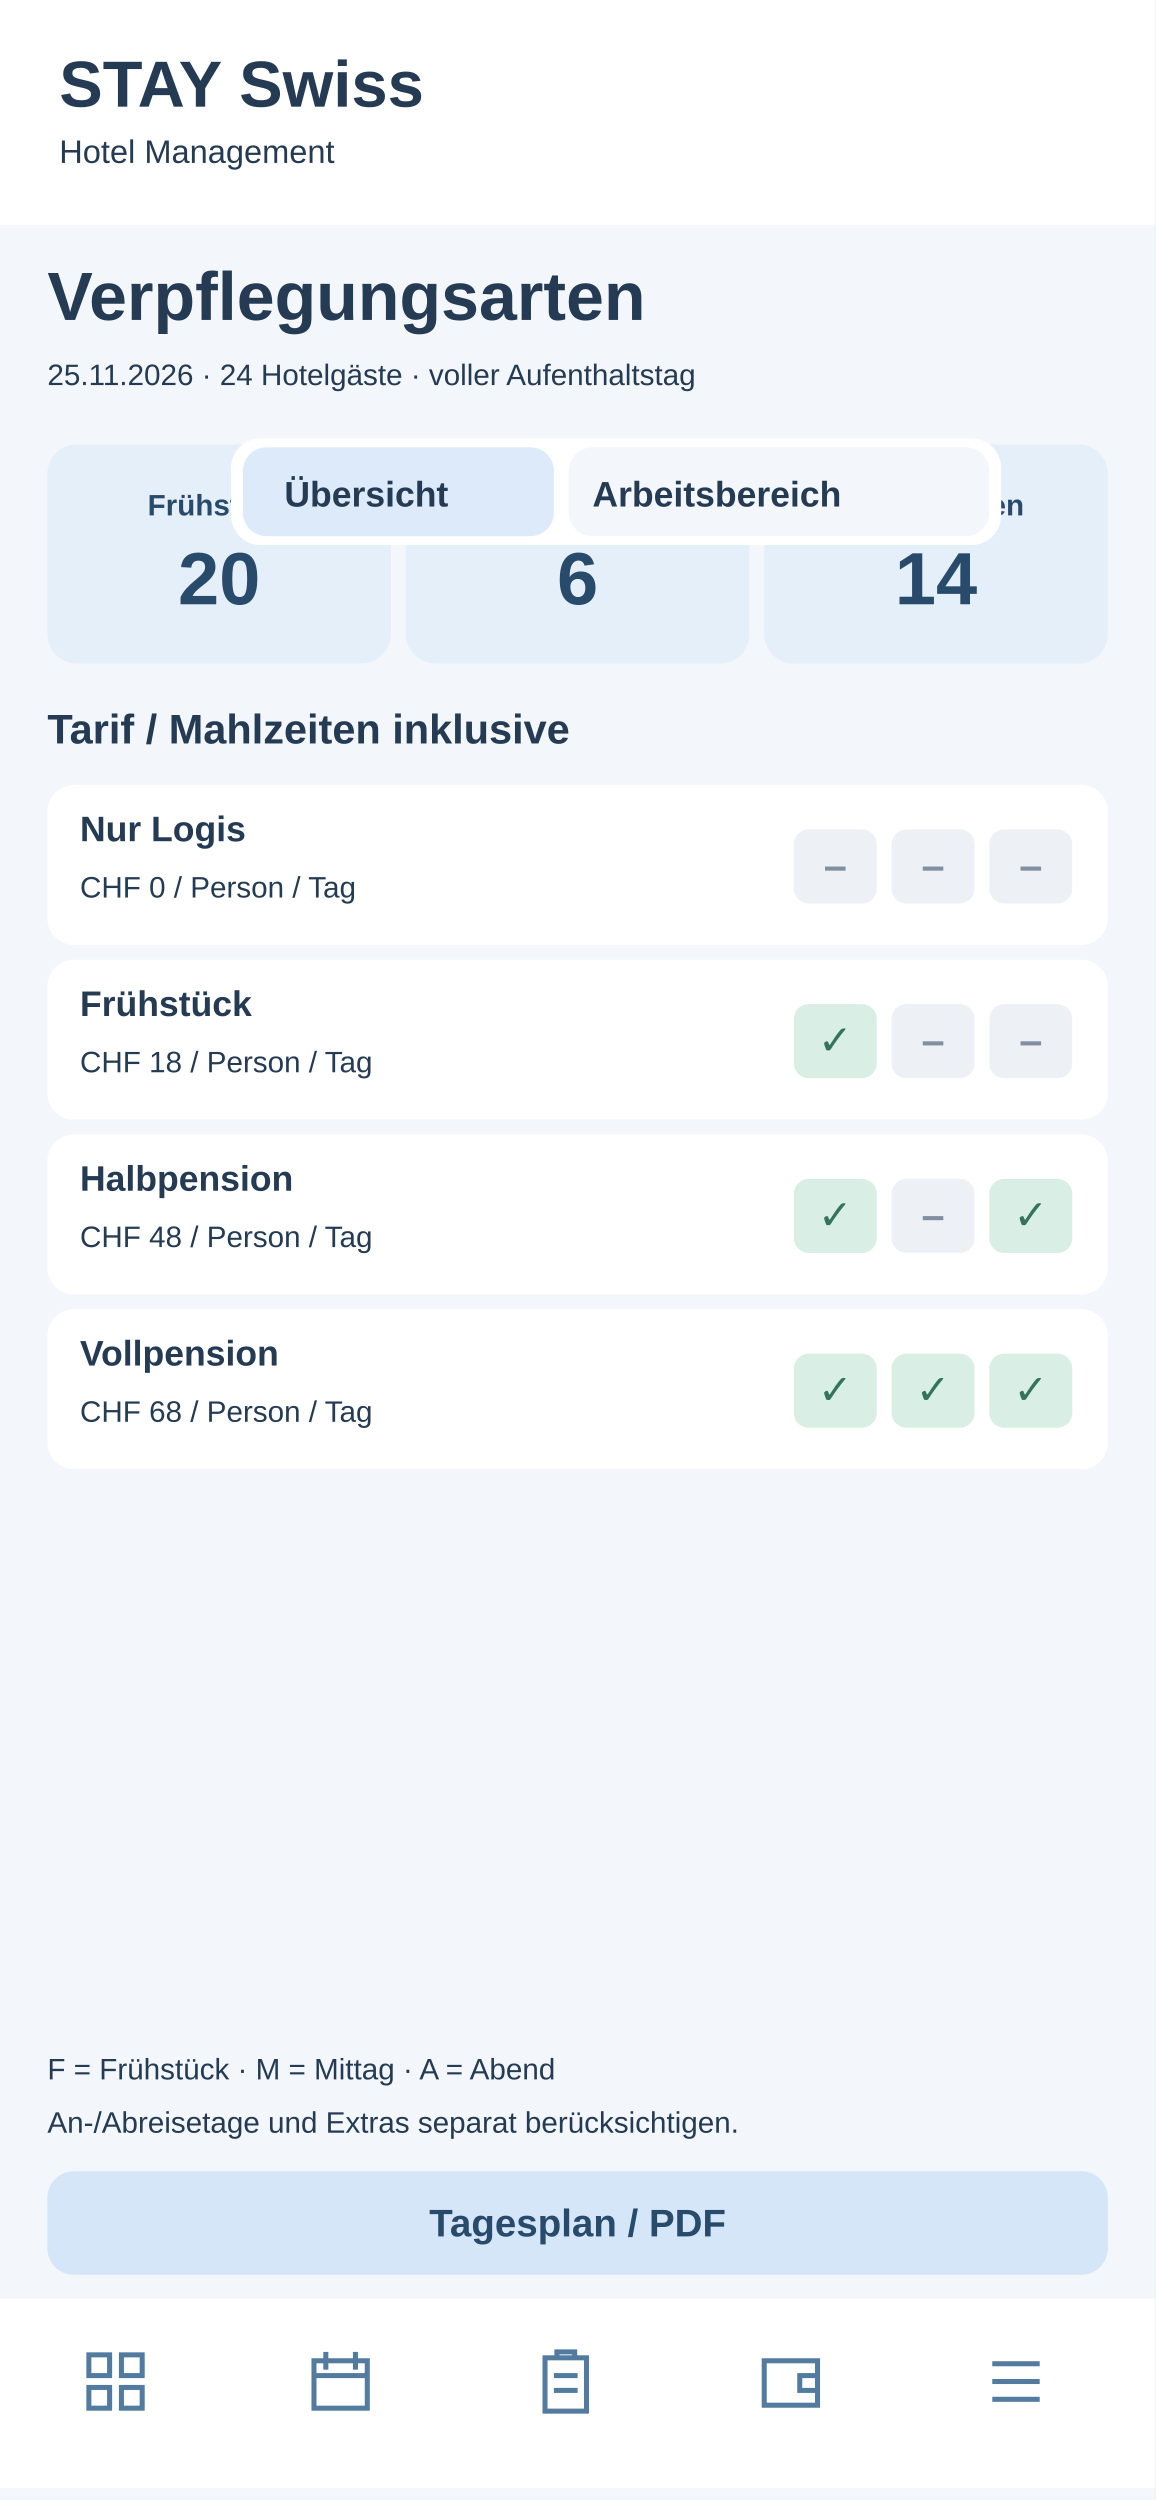
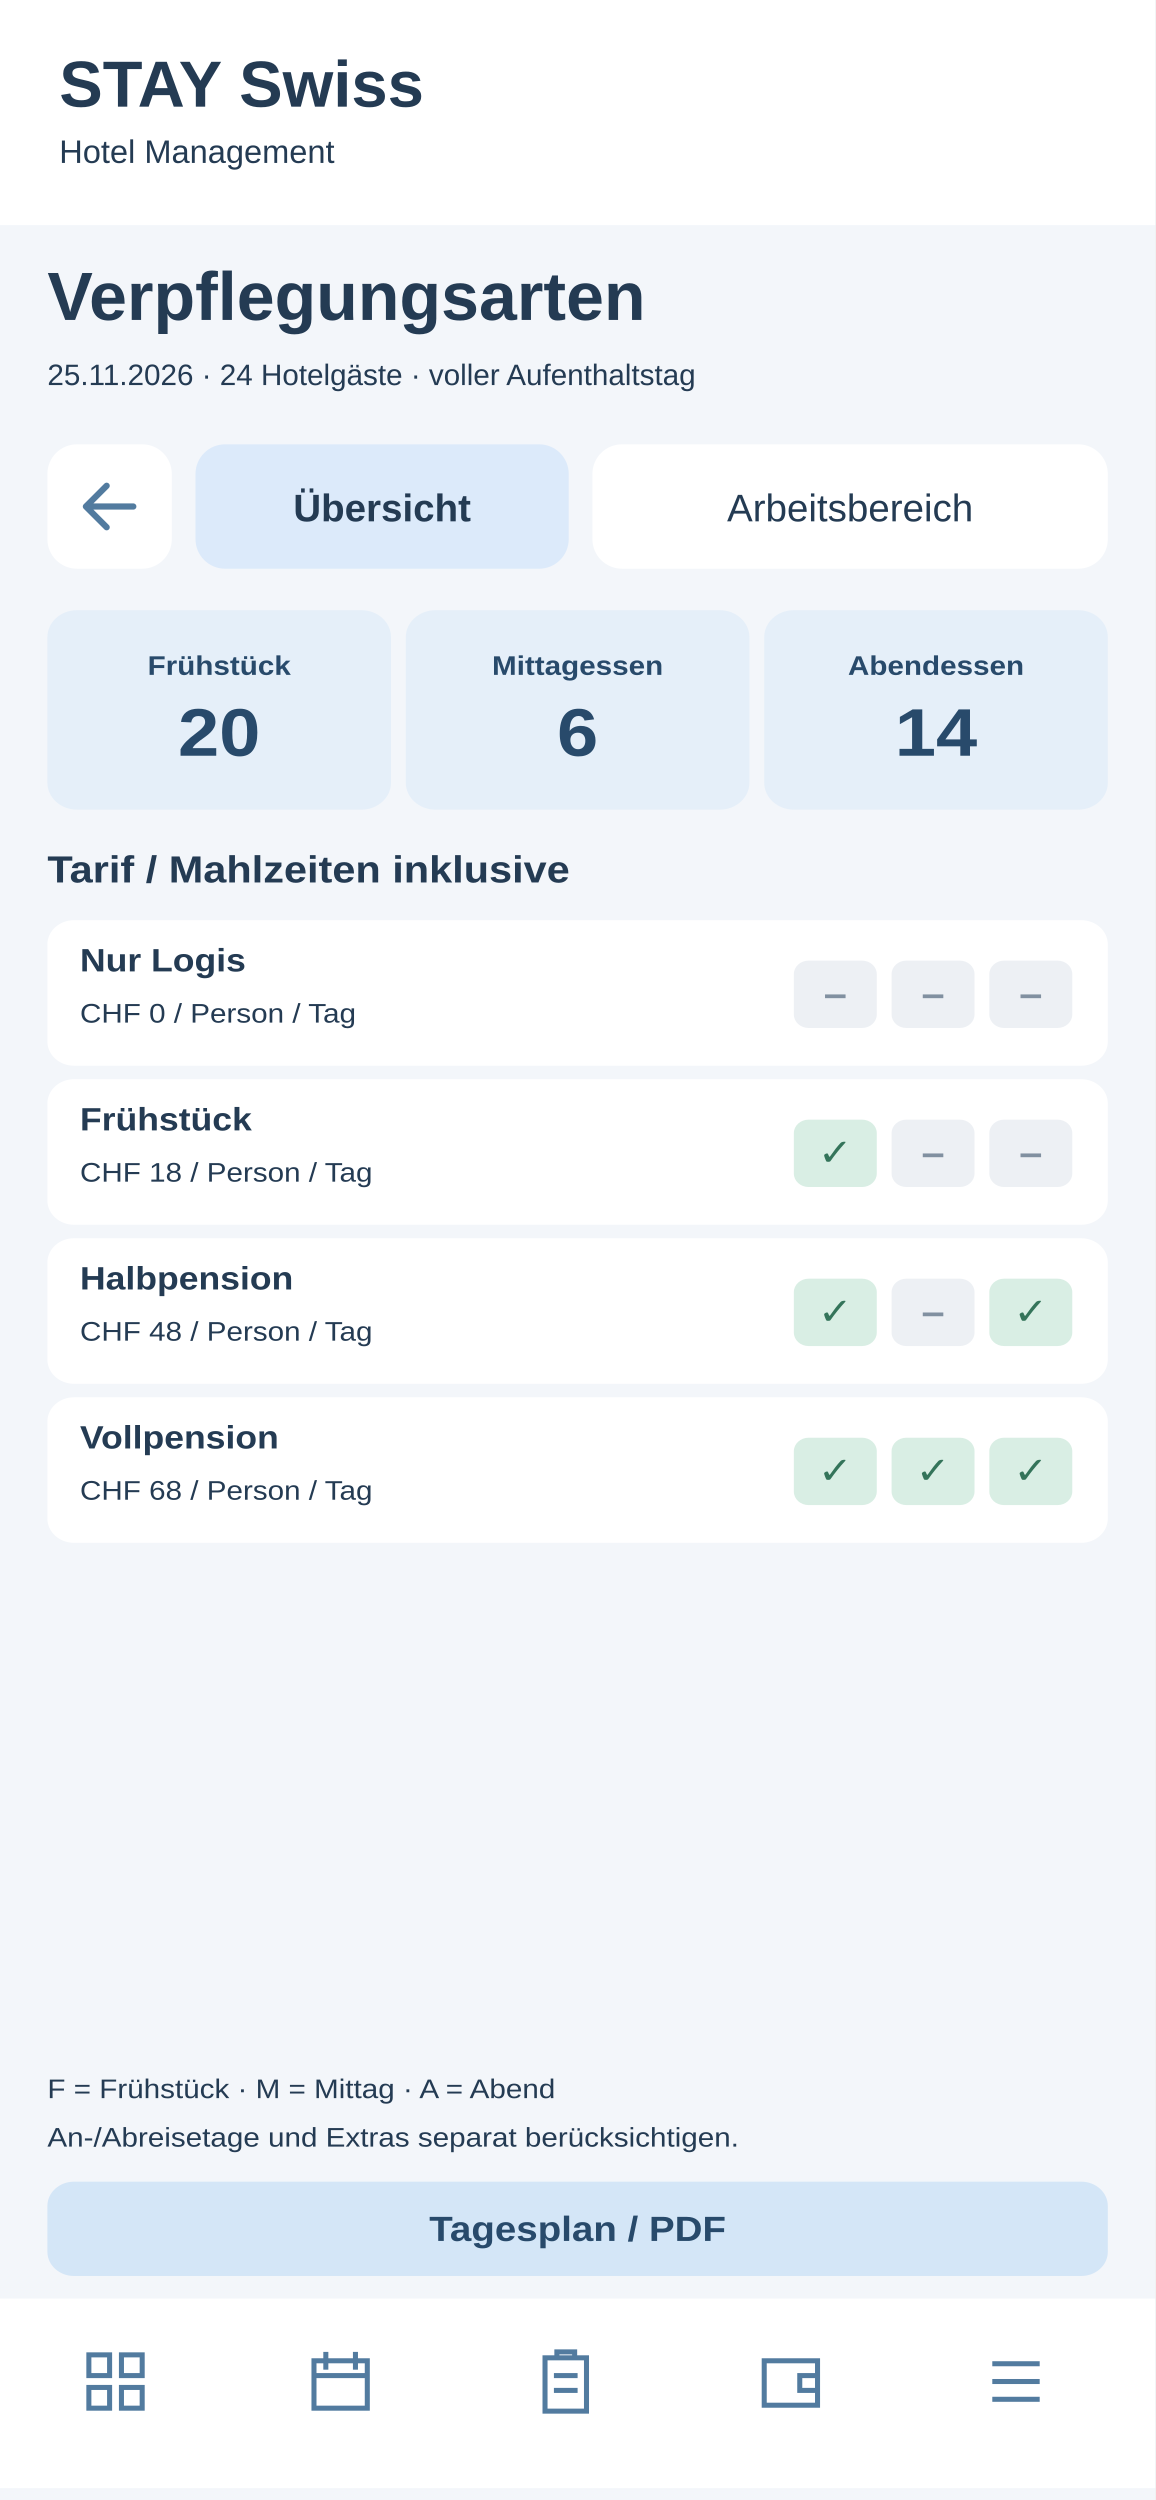
<svg xmlns="http://www.w3.org/2000/svg" width="390" height="844" viewBox="0 0 390 844">
  <style>#workspace-view{display:none}#workspace-view:target{display:inline}#workspace-view:target~#main-view{display:none}a{cursor:pointer}a:hover rect{stroke:#8fb7d8;stroke-width:1}</style>
  <g id="workspace-view">
    <rect x="0" y="0" width="390" height="844" rx="0" fill="#f3f6fa" />
    <rect x="0" y="0" width="390" height="76" rx="0" fill="#fff" />
    <rect x="16" y="16" width="40" height="40" rx="11" fill="#dceafa" />
    <text x="27" y="44" font-family="Arial,sans-serif" font-size="22" font-weight="700" fill="#284a6b">H</text>
    <text x="68" y="32" font-family="Arial,sans-serif" font-size="19" font-weight="700" fill="#243b53">STAY Swiss</text>
    <text x="68" y="49" font-family="Arial,sans-serif" font-size="10" font-weight="400" fill="#243b53">Hotel Management</text>
    <text x="16" y="108" font-family="Arial,sans-serif" font-size="21" font-weight="700" fill="#243b53">Verpflegungsarten</text>
    <text x="16" y="130" font-family="Arial,sans-serif" font-size="12" font-weight="400" fill="#64788c">Arbeitsbereich · Verpflegungsarten</text>
    <rect x="16" y="146" width="358" height="40" rx="10" fill="#fff" />
-     <g id="tabs-work">
-       <rect x="78" y="148" width="260" height="36" rx="10" fill="#fff" />
-       <a href="#main-view">
-         <rect x="82" y="151" width="105" height="30" rx="8" fill="#f3f6fa" />
-         <text x="96" y="171" font-family="Arial" font-size="12" font-weight="700" fill="#243b53">Übersicht</text>
-       </a>
-       <a href="#workspace-view">
-         <rect x="192" y="151" width="142" height="30" rx="8" fill="#dceafa" />
-         <text x="200" y="171" font-family="Arial" font-size="12" font-weight="700" fill="#243b53">Arbeitsbereich</text>
-       </a>
-     </g>
    <rect x="16" y="200" width="358" height="560" rx="16" fill="#fff" />
    <text x="30" y="231" font-family="Arial,sans-serif" font-size="19" font-weight="700" fill="#243b53">Arbeitsbereich</text>
    <text x="30" y="249" font-family="Arial,sans-serif" font-size="11" font-weight="400" fill="#64788c">Verpflegungsarten · Schnellaktionen</text>
    <g tabindex="0">
      <rect x="30" y="265" width="104" height="62" rx="10" fill="#f3f6fa" />
      <rect x="40" y="275" width="22" height="22" rx="6" fill="#dceafa" />
      <path d="M46 284h10m-5-5v10" stroke="#527b9f" stroke-width="1.6" stroke-linecap="round" />
      <text x="40" y="316" font-family="Arial,sans-serif" font-size="11" font-weight="700" fill="#243b53">5 Anfragen</text>
    </g>
    <g tabindex="0">
      <rect x="140" y="265" width="104" height="62" rx="10" fill="#f3f6fa" />
      <rect x="150" y="275" width="22" height="22" rx="6" fill="#dceafa" />
      <path d="M156 284h10m-5-5v10" stroke="#527b9f" stroke-width="1.6" stroke-linecap="round" />
      <text x="150" y="316" font-family="Arial,sans-serif" font-size="11" font-weight="700" fill="#243b53">2 neue</text>
    </g>
    <g tabindex="0">
      <rect x="250" y="265" width="104" height="62" rx="10" fill="#f3f6fa" />
      <rect x="260" y="275" width="22" height="22" rx="6" fill="#dceafa" />
      <path d="M266 284h10m-5-5v10" stroke="#527b9f" stroke-width="1.6" stroke-linecap="round" />
      <text x="260" y="316" font-family="Arial,sans-serif" font-size="11" font-weight="700" fill="#243b53">1 dringend</text>
    </g>
    <rect x="30" y="340" width="100" height="35" rx="8" fill="#f3f6fa" />
    <text x="38" y="362" font-family="Arial,sans-serif" font-size="11" font-weight="400" fill="#243b53">Schnellzugriff</text>
    <rect x="137" y="340" width="96" height="35" rx="8" fill="#dceafa" />
    <text x="145" y="362" font-family="Arial,sans-serif" font-size="11" font-weight="700" fill="#243b53">Einträge · 3</text>
    <rect x="240" y="340" width="96" height="35" rx="8" fill="#f3f6fa" />
    <text x="248" y="362" font-family="Arial,sans-serif" font-size="11" font-weight="400" fill="#243b53">Aufgaben · 2</text>
    <g tabindex="0">
      <rect x="334" y="341" width="31" height="30" rx="7" fill="#e5eef8" />
      <g transform="translate(339,346)" fill="none" stroke="#527b9f" stroke-width="1.8" stroke-linecap="round" stroke-linejoin="round">
        <path d="M5 5l14 14m0-14L5 19" />
      </g>
    </g>
    <rect x="30" y="389" width="200" height="36" rx="8" fill="#f3f6fa" />
    <text x="42" y="411" font-family="Arial,sans-serif" font-size="12" font-weight="400" fill="#64788c">Suche nach Eintrag …</text>
    <g tabindex="0">
      <rect x="239" y="392" width="31" height="30" rx="7" fill="#e5eef8" />
      <g transform="translate(244,397)" fill="none" stroke="#527b9f" stroke-width="1.8" stroke-linecap="round" stroke-linejoin="round">
        <path d="M4 6h16M7 12h10M10 18h4" />
      </g>
    </g>
    <g tabindex="0">
      <rect x="279" y="392" width="31" height="30" rx="7" fill="#e5eef8" />
      <g transform="translate(284,397)" fill="none" stroke="#527b9f" stroke-width="1.8" stroke-linecap="round" stroke-linejoin="round">
        <path d="M12 4v16M4 12h16" />
      </g>
    </g>
    <g tabindex="0">
      <rect x="319" y="392" width="31" height="30" rx="7" fill="#e5eef8" />
      <g transform="translate(324,397)" fill="none" stroke="#527b9f" stroke-width="1.8" stroke-linecap="round" stroke-linejoin="round">
        <path d="M5 12h2m5 0h2m5 0h2" />
      </g>
    </g>
    <rect x="30" y="438" width="330" height="30" rx="7" fill="#e5eef8" />
    <text x="42" y="458" font-family="Arial,sans-serif" font-size="12" font-weight="700" fill="#243b53">Eintrag</text>
    <text x="272" y="458" font-family="Arial,sans-serif" font-size="11" font-weight="700" fill="#243b53">Aktionen</text>
    <rect x="30" y="476" width="330" height="59" rx="8" fill="#f3f6fa" />
    <text x="42" y="498" font-family="Arial,sans-serif" font-size="13" font-weight="700" fill="#243b53">101 · Peter Beispiel</text>
    <text x="42" y="518" font-family="Arial,sans-serif" font-size="11" font-weight="400" fill="#64788c">Frühstück · 2 Pers.</text>
    <g tabindex="0">
      <rect x="284" y="490" width="31" height="30" rx="7" fill="#e5eef8" />
      <g transform="translate(289,495)" fill="none" stroke="#527b9f" stroke-width="1.8" stroke-linecap="round" stroke-linejoin="round">
        <path d="M4 12h16m-7-7l7 7-7 7" />
      </g>
    </g>
    <g tabindex="0">
      <rect x="322" y="490" width="31" height="30" rx="7" fill="#e5eef8" />
      <g transform="translate(327,495)" fill="none" stroke="#527b9f" stroke-width="1.8" stroke-linecap="round" stroke-linejoin="round">
        <path d="M5 12h2m5 0h2m5 0h2" />
      </g>
    </g>
    <rect x="30" y="543" width="330" height="59" rx="8" fill="#fff" />
    <text x="42" y="565" font-family="Arial,sans-serif" font-size="13" font-weight="700" fill="#243b53">102 · Julia Weber</text>
    <text x="42" y="585" font-family="Arial,sans-serif" font-size="11" font-weight="400" fill="#64788c">Halbpension · 2 Pers.</text>
    <g tabindex="0">
      <rect x="284" y="557" width="31" height="30" rx="7" fill="#e5eef8" />
      <g transform="translate(289,562)" fill="none" stroke="#527b9f" stroke-width="1.8" stroke-linecap="round" stroke-linejoin="round">
        <path d="M4 12h16m-7-7l7 7-7 7" />
      </g>
    </g>
    <g tabindex="0">
      <rect x="322" y="557" width="31" height="30" rx="7" fill="#e5eef8" />
      <g transform="translate(327,562)" fill="none" stroke="#527b9f" stroke-width="1.8" stroke-linecap="round" stroke-linejoin="round">
        <path d="M5 12h2m5 0h2m5 0h2" />
      </g>
    </g>
    <rect x="30" y="610" width="330" height="59" rx="8" fill="#f3f6fa" />
    <text x="42" y="632" font-family="Arial,sans-serif" font-size="13" font-weight="700" fill="#243b53">204 · Anna Muster</text>
    <text x="42" y="652" font-family="Arial,sans-serif" font-size="11" font-weight="400" fill="#64788c">Vollpension · 2 Pers.</text>
    <g tabindex="0">
      <rect x="284" y="624" width="31" height="30" rx="7" fill="#e5eef8" />
      <g transform="translate(289,629)" fill="none" stroke="#527b9f" stroke-width="1.8" stroke-linecap="round" stroke-linejoin="round">
        <path d="M4 12h16m-7-7l7 7-7 7" />
      </g>
    </g>
    <g tabindex="0">
      <rect x="322" y="624" width="31" height="30" rx="7" fill="#e5eef8" />
      <g transform="translate(327,629)" fill="none" stroke="#527b9f" stroke-width="1.8" stroke-linecap="round" stroke-linejoin="round">
        <path d="M5 12h2m5 0h2m5 0h2" />
      </g>
    </g>
    <text x="30" y="708" font-family="Arial,sans-serif" font-size="11" font-weight="400" fill="#64788c">3 Einträge · Seite 1 von 1</text>
    <rect x="227" y="684" width="62" height="33" rx="8" fill="#f3f6fa" />
    <text x="240" y="705" font-family="Arial,sans-serif" font-size="12" font-weight="700" fill="#243b53">PDF</text>
    <rect x="297" y="684" width="62" height="33" rx="8" fill="#f3f6fa" />
    <text x="311" y="705" font-family="Arial,sans-serif" font-size="12" font-weight="700" fill="#243b53">CSV</text>
    <text x="30" y="741" font-family="Arial,sans-serif" font-size="10" font-weight="400" fill="#64788c">Ansicht: Einträge · Beispielwerte</text>
    <rect x="0" y="776" width="390" height="64" fill="#fff" rx="0" />
    <g transform="translate(27,792)" fill="none" stroke="#527b9f" stroke-width="1.7" stroke-linejoin="round" stroke-linecap="round">
      <path d="M3 3h7v7H3zM14 3h7v7h-7zM3 14h7v7H3zM14 14h7v7h-7z" />
    </g>
    <g transform="translate(103,792)" fill="none" stroke="#527b9f" stroke-width="1.7" stroke-linejoin="round" stroke-linecap="round">
      <rect x="3" y="5" width="18" height="16" rx="2" />
      <path d="M7 2v6M17 2v6M3 10h18" />
    </g>
    <g transform="translate(179,792)" fill="none" stroke="#527b9f" stroke-width="1.7" stroke-linejoin="round" stroke-linecap="round">
      <rect x="5" y="4" width="14" height="18" rx="2" />
      <path d="M9 4V2h6v2M8 10h8M8 15h8" />
    </g>
    <g transform="translate(255,792)" fill="none" stroke="#527b9f" stroke-width="1.7" stroke-linejoin="round" stroke-linecap="round">
      <rect x="3" y="5" width="18" height="15" rx="3" />
      <path d="M21 10h-6v5h6" />
    </g>
    <g transform="translate(331,792)" fill="none" stroke="#527b9f" stroke-width="1.7" stroke-linejoin="round" stroke-linecap="round">
      <path d="M4 6h16M4 12h16M4 18h16" />
    </g>
+     <g id="navigation-work">
+       <a href="#main-view">
+         <rect x="16" y="150" width="42" height="42" rx="10" fill="#fff" />
+         <g transform="translate(27,161)" stroke="#527b9f" stroke-width="2.1" stroke-linecap="round" stroke-linejoin="round" fill="none">
+           <path d="M18 10H2m0 0l7-7m-7 7l7 7" />
+         </g>
+       </a>
+       <a href="#main-view">
+         <rect x="66" y="150" width="126" height="42" rx="10" fill="#fff" />
+         <text x="129" y="176" text-anchor="middle" font-family="Arial,sans-serif" font-size="13" font-weight="500" fill="#243b53">Übersicht</text>
+       </a>
+       <a href="#workspace-view">
+         <rect x="200" y="150" width="174" height="42" rx="10" fill="#dceafa" />
+         <text x="287" y="176" text-anchor="middle" font-family="Arial,sans-serif" font-size="13" font-weight="700" fill="#243b53">Arbeitsbereich</text>
+       </a>
+     </g>
  </g>
  <g id="main-view">
    <rect x="0" y="0" width="390" height="844" fill="#f3f6fa" rx="0" />
    <rect x="0" y="0" width="390" height="76" fill="#fff" rx="0" />
    <text x="20" y="36" font-family="Arial,sans-serif" font-size="22" font-weight="700" fill="#243b53" text-anchor="start">STAY Swiss</text>
    <text x="20" y="55" font-family="Arial,sans-serif" font-size="11" font-weight="400" fill="#243b53" text-anchor="start">Hotel Management</text>
    <text x="16" y="108" font-family="Arial,sans-serif" font-size="23" font-weight="700" fill="#243b53" text-anchor="start">Verpflegungsarten</text>
    <text x="16" y="130" font-family="Arial,sans-serif" font-size="10" font-weight="400" fill="#243b53" text-anchor="start">25.11.2026 · 24 Hotelgäste · voller Aufenthaltstag</text>
-     <rect x="16" y="150" width="116" height="74" fill="#e5eff9" rx="10" />
-     <text x="74" y="174" font-family="Arial,sans-serif" font-size="10" font-weight="700" fill="#284a6b" text-anchor="middle">Frühstück</text>
-     <text x="74" y="204" font-family="Arial,sans-serif" font-size="25" font-weight="700" fill="#284a6b" text-anchor="middle">20</text>
-     <rect x="137" y="150" width="116" height="74" fill="#e5eff9" rx="10" />
-     <text x="195" y="174" font-family="Arial,sans-serif" font-size="10" font-weight="700" fill="#284a6b" text-anchor="middle">Mittagessen</text>
-     <text x="195" y="204" font-family="Arial,sans-serif" font-size="25" font-weight="700" fill="#284a6b" text-anchor="middle">6</text>
-     <rect x="258" y="150" width="116" height="74" fill="#e5eff9" rx="10" />
-     <text x="316" y="174" font-family="Arial,sans-serif" font-size="10" font-weight="700" fill="#284a6b" text-anchor="middle">Abendessen</text>
-     <text x="316" y="204" font-family="Arial,sans-serif" font-size="25" font-weight="700" fill="#284a6b" text-anchor="middle">14</text>
-     <text x="16" y="251" font-family="Arial,sans-serif" font-size="14" font-weight="700" fill="#243b53" text-anchor="start">Tarif / Mahlzeiten inklusive</text>
-     <rect x="16" y="265" width="358" height="54" fill="#fff" rx="9" />
-     <text x="27" y="284" font-family="Arial,sans-serif" font-size="12" font-weight="700" fill="#243b53" text-anchor="start">Nur Logis</text>
-     <text x="27" y="303" font-family="Arial,sans-serif" font-size="10" font-weight="400" fill="#243b53" text-anchor="start">CHF 0 / Person / Tag</text>
-     <rect x="268" y="280" width="28" height="25" fill="#edf0f4" rx="5" />
-     <text x="282" y="297" font-family="Arial,sans-serif" font-size="14" font-weight="700" fill="#8190a0" text-anchor="middle">–</text>
-     <rect x="301" y="280" width="28" height="25" fill="#edf0f4" rx="5" />
-     <text x="315" y="297" font-family="Arial,sans-serif" font-size="14" font-weight="700" fill="#8190a0" text-anchor="middle">–</text>
-     <rect x="334" y="280" width="28" height="25" fill="#edf0f4" rx="5" />
-     <text x="348" y="297" font-family="Arial,sans-serif" font-size="14" font-weight="700" fill="#8190a0" text-anchor="middle">–</text>
-     <rect x="16" y="324" width="358" height="54" fill="#fff" rx="9" />
-     <text x="27" y="343" font-family="Arial,sans-serif" font-size="12" font-weight="700" fill="#243b53" text-anchor="start">Frühstück</text>
-     <text x="27" y="362" font-family="Arial,sans-serif" font-size="10" font-weight="400" fill="#243b53" text-anchor="start">CHF 18 / Person / Tag</text>
-     <rect x="268" y="339" width="28" height="25" fill="#d9eee4" rx="5" />
-     <text x="282" y="356" font-family="Arial,sans-serif" font-size="14" font-weight="700" fill="#34745a" text-anchor="middle">✓</text>
-     <rect x="301" y="339" width="28" height="25" fill="#edf0f4" rx="5" />
-     <text x="315" y="356" font-family="Arial,sans-serif" font-size="14" font-weight="700" fill="#8190a0" text-anchor="middle">–</text>
-     <rect x="334" y="339" width="28" height="25" fill="#edf0f4" rx="5" />
-     <text x="348" y="356" font-family="Arial,sans-serif" font-size="14" font-weight="700" fill="#8190a0" text-anchor="middle">–</text>
-     <rect x="16" y="383" width="358" height="54" fill="#fff" rx="9" />
-     <text x="27" y="402" font-family="Arial,sans-serif" font-size="12" font-weight="700" fill="#243b53" text-anchor="start">Halbpension</text>
-     <text x="27" y="421" font-family="Arial,sans-serif" font-size="10" font-weight="400" fill="#243b53" text-anchor="start">CHF 48 / Person / Tag</text>
-     <rect x="268" y="398" width="28" height="25" fill="#d9eee4" rx="5" />
-     <text x="282" y="415" font-family="Arial,sans-serif" font-size="14" font-weight="700" fill="#34745a" text-anchor="middle">✓</text>
-     <rect x="301" y="398" width="28" height="25" fill="#edf0f4" rx="5" />
-     <text x="315" y="415" font-family="Arial,sans-serif" font-size="14" font-weight="700" fill="#8190a0" text-anchor="middle">–</text>
-     <rect x="334" y="398" width="28" height="25" fill="#d9eee4" rx="5" />
-     <text x="348" y="415" font-family="Arial,sans-serif" font-size="14" font-weight="700" fill="#34745a" text-anchor="middle">✓</text>
-     <rect x="16" y="442" width="358" height="54" fill="#fff" rx="9" />
-     <text x="27" y="461" font-family="Arial,sans-serif" font-size="12" font-weight="700" fill="#243b53" text-anchor="start">Vollpension</text>
-     <text x="27" y="480" font-family="Arial,sans-serif" font-size="10" font-weight="400" fill="#243b53" text-anchor="start">CHF 68 / Person / Tag</text>
-     <rect x="268" y="457" width="28" height="25" fill="#d9eee4" rx="5" />
-     <text x="282" y="474" font-family="Arial,sans-serif" font-size="14" font-weight="700" fill="#34745a" text-anchor="middle">✓</text>
-     <rect x="301" y="457" width="28" height="25" fill="#d9eee4" rx="5" />
-     <text x="315" y="474" font-family="Arial,sans-serif" font-size="14" font-weight="700" fill="#34745a" text-anchor="middle">✓</text>
-     <rect x="334" y="457" width="28" height="25" fill="#d9eee4" rx="5" />
-     <text x="348" y="474" font-family="Arial,sans-serif" font-size="14" font-weight="700" fill="#34745a" text-anchor="middle">✓</text>
-     <text x="16" y="702" font-family="Arial,sans-serif" font-size="10" font-weight="400" fill="#243b53" text-anchor="start">F = Frühstück · M = Mittag · A = Abend</text>
-     <text x="16" y="720" font-family="Arial,sans-serif" font-size="10" font-weight="400" fill="#243b53" text-anchor="start">An-/Abreisetage und Extras separat berücksichtigen.</text>
-     <rect x="16" y="733" width="358" height="35" fill="#d4e6f7" rx="9" />
-     <text x="195" y="755" font-family="Arial,sans-serif" font-size="13" font-weight="700" fill="#284a6b" text-anchor="middle">Tagesplan / PDF</text>
+     <g id="overview-content-compressed" transform="translate(0,69.5) scale(1,0.91)">
+       <rect x="16" y="150" width="116" height="74" fill="#e5eff9" rx="10" />
+       <text x="74" y="174" font-family="Arial,sans-serif" font-size="10" font-weight="700" fill="#284a6b" text-anchor="middle">Frühstück</text>
+       <text x="74" y="204" font-family="Arial,sans-serif" font-size="25" font-weight="700" fill="#284a6b" text-anchor="middle">20</text>
+       <rect x="137" y="150" width="116" height="74" fill="#e5eff9" rx="10" />
+       <text x="195" y="174" font-family="Arial,sans-serif" font-size="10" font-weight="700" fill="#284a6b" text-anchor="middle">Mittagessen</text>
+       <text x="195" y="204" font-family="Arial,sans-serif" font-size="25" font-weight="700" fill="#284a6b" text-anchor="middle">6</text>
+       <rect x="258" y="150" width="116" height="74" fill="#e5eff9" rx="10" />
+       <text x="316" y="174" font-family="Arial,sans-serif" font-size="10" font-weight="700" fill="#284a6b" text-anchor="middle">Abendessen</text>
+       <text x="316" y="204" font-family="Arial,sans-serif" font-size="25" font-weight="700" fill="#284a6b" text-anchor="middle">14</text>
+       <text x="16" y="251" font-family="Arial,sans-serif" font-size="14" font-weight="700" fill="#243b53" text-anchor="start">Tarif / Mahlzeiten inklusive</text>
+       <rect x="16" y="265" width="358" height="54" fill="#fff" rx="9" />
+       <text x="27" y="284" font-family="Arial,sans-serif" font-size="12" font-weight="700" fill="#243b53" text-anchor="start">Nur Logis</text>
+       <text x="27" y="303" font-family="Arial,sans-serif" font-size="10" font-weight="400" fill="#243b53" text-anchor="start">CHF 0 / Person / Tag</text>
+       <rect x="268" y="280" width="28" height="25" fill="#edf0f4" rx="5" />
+       <text x="282" y="297" font-family="Arial,sans-serif" font-size="14" font-weight="700" fill="#8190a0" text-anchor="middle">–</text>
+       <rect x="301" y="280" width="28" height="25" fill="#edf0f4" rx="5" />
+       <text x="315" y="297" font-family="Arial,sans-serif" font-size="14" font-weight="700" fill="#8190a0" text-anchor="middle">–</text>
+       <rect x="334" y="280" width="28" height="25" fill="#edf0f4" rx="5" />
+       <text x="348" y="297" font-family="Arial,sans-serif" font-size="14" font-weight="700" fill="#8190a0" text-anchor="middle">–</text>
+       <rect x="16" y="324" width="358" height="54" fill="#fff" rx="9" />
+       <text x="27" y="343" font-family="Arial,sans-serif" font-size="12" font-weight="700" fill="#243b53" text-anchor="start">Frühstück</text>
+       <text x="27" y="362" font-family="Arial,sans-serif" font-size="10" font-weight="400" fill="#243b53" text-anchor="start">CHF 18 / Person / Tag</text>
+       <rect x="268" y="339" width="28" height="25" fill="#d9eee4" rx="5" />
+       <text x="282" y="356" font-family="Arial,sans-serif" font-size="14" font-weight="700" fill="#34745a" text-anchor="middle">✓</text>
+       <rect x="301" y="339" width="28" height="25" fill="#edf0f4" rx="5" />
+       <text x="315" y="356" font-family="Arial,sans-serif" font-size="14" font-weight="700" fill="#8190a0" text-anchor="middle">–</text>
+       <rect x="334" y="339" width="28" height="25" fill="#edf0f4" rx="5" />
+       <text x="348" y="356" font-family="Arial,sans-serif" font-size="14" font-weight="700" fill="#8190a0" text-anchor="middle">–</text>
+       <rect x="16" y="383" width="358" height="54" fill="#fff" rx="9" />
+       <text x="27" y="402" font-family="Arial,sans-serif" font-size="12" font-weight="700" fill="#243b53" text-anchor="start">Halbpension</text>
+       <text x="27" y="421" font-family="Arial,sans-serif" font-size="10" font-weight="400" fill="#243b53" text-anchor="start">CHF 48 / Person / Tag</text>
+       <rect x="268" y="398" width="28" height="25" fill="#d9eee4" rx="5" />
+       <text x="282" y="415" font-family="Arial,sans-serif" font-size="14" font-weight="700" fill="#34745a" text-anchor="middle">✓</text>
+       <rect x="301" y="398" width="28" height="25" fill="#edf0f4" rx="5" />
+       <text x="315" y="415" font-family="Arial,sans-serif" font-size="14" font-weight="700" fill="#8190a0" text-anchor="middle">–</text>
+       <rect x="334" y="398" width="28" height="25" fill="#d9eee4" rx="5" />
+       <text x="348" y="415" font-family="Arial,sans-serif" font-size="14" font-weight="700" fill="#34745a" text-anchor="middle">✓</text>
+       <rect x="16" y="442" width="358" height="54" fill="#fff" rx="9" />
+       <text x="27" y="461" font-family="Arial,sans-serif" font-size="12" font-weight="700" fill="#243b53" text-anchor="start">Vollpension</text>
+       <text x="27" y="480" font-family="Arial,sans-serif" font-size="10" font-weight="400" fill="#243b53" text-anchor="start">CHF 68 / Person / Tag</text>
+       <rect x="268" y="457" width="28" height="25" fill="#d9eee4" rx="5" />
+       <text x="282" y="474" font-family="Arial,sans-serif" font-size="14" font-weight="700" fill="#34745a" text-anchor="middle">✓</text>
+       <rect x="301" y="457" width="28" height="25" fill="#d9eee4" rx="5" />
+       <text x="315" y="474" font-family="Arial,sans-serif" font-size="14" font-weight="700" fill="#34745a" text-anchor="middle">✓</text>
+       <rect x="334" y="457" width="28" height="25" fill="#d9eee4" rx="5" />
+       <text x="348" y="474" font-family="Arial,sans-serif" font-size="14" font-weight="700" fill="#34745a" text-anchor="middle">✓</text>
+       <text x="16" y="702" font-family="Arial,sans-serif" font-size="10" font-weight="400" fill="#243b53" text-anchor="start">F = Frühstück · M = Mittag · A = Abend</text>
+       <text x="16" y="720" font-family="Arial,sans-serif" font-size="10" font-weight="400" fill="#243b53" text-anchor="start">An-/Abreisetage und Extras separat berücksichtigen.</text>
+       <rect x="16" y="733" width="358" height="35" fill="#d4e6f7" rx="9" />
+       <text x="195" y="755" font-family="Arial,sans-serif" font-size="13" font-weight="700" fill="#284a6b" text-anchor="middle">Tagesplan / PDF</text>
+     </g>
    <rect x="0" y="776" width="390" height="64" fill="#fff" rx="0" />
    <g transform="translate(27,792)" fill="none" stroke="#527b9f" stroke-width="1.7">
      <path d="M3 3h7v7H3zM14 3h7v7h-7zM3 14h7v7H3zM14 14h7v7h-7z" />
    </g>
    <g transform="translate(103,792)" fill="none" stroke="#527b9f" stroke-width="1.7">
      <path d="M3 5h18v16H3zM7 2v6M17 2v6M3 10h18" />
    </g>
    <g transform="translate(179,792)" fill="none" stroke="#527b9f" stroke-width="1.7">
      <path d="M5 4h14v18H5zM9 4V2h6v2M8 10h8M8 15h8" />
    </g>
    <g transform="translate(255,792)" fill="none" stroke="#527b9f" stroke-width="1.7">
      <path d="M3 5h18v15H3zM21 10h-6v5h6" />
    </g>
    <g transform="translate(331,792)" fill="none" stroke="#527b9f" stroke-width="1.7">
      <path d="M4 6h16M4 12h16M4 18h16" />
    </g>
-     <g id="tabs-main">
-       <rect x="78" y="148" width="260" height="36" rx="10" fill="#fff" />
+     <g id="navigation-main">
+       <a href="../01-dashboard.svg">
+         <rect x="16" y="150" width="42" height="42" rx="10" fill="#fff" />
+         <g transform="translate(27,161)" stroke="#527b9f" stroke-width="2.1" stroke-linecap="round" stroke-linejoin="round" fill="none">
+           <path d="M18 10H2m0 0l7-7m-7 7l7 7" />
+         </g>
+       </a>
      <a href="#main-view">
-         <rect x="82" y="151" width="105" height="30" rx="8" fill="#dceafa" />
-         <text x="96" y="171" font-family="Arial" font-size="12" font-weight="700" fill="#243b53">Übersicht</text>
+         <rect x="66" y="150" width="126" height="42" rx="10" fill="#dceafa" />
+         <text x="129" y="176" text-anchor="middle" font-family="Arial,sans-serif" font-size="13" font-weight="700" fill="#243b53">Übersicht</text>
      </a>
      <a href="#workspace-view">
-         <rect x="192" y="151" width="142" height="30" rx="8" fill="#f3f6fa" />
-         <text x="200" y="171" font-family="Arial" font-size="12" font-weight="700" fill="#243b53">Arbeitsbereich</text>
+         <rect x="200" y="150" width="174" height="42" rx="10" fill="#fff" />
+         <text x="287" y="176" text-anchor="middle" font-family="Arial,sans-serif" font-size="13" font-weight="500" fill="#243b53">Arbeitsbereich</text>
      </a>
    </g>
  </g>
</svg>
